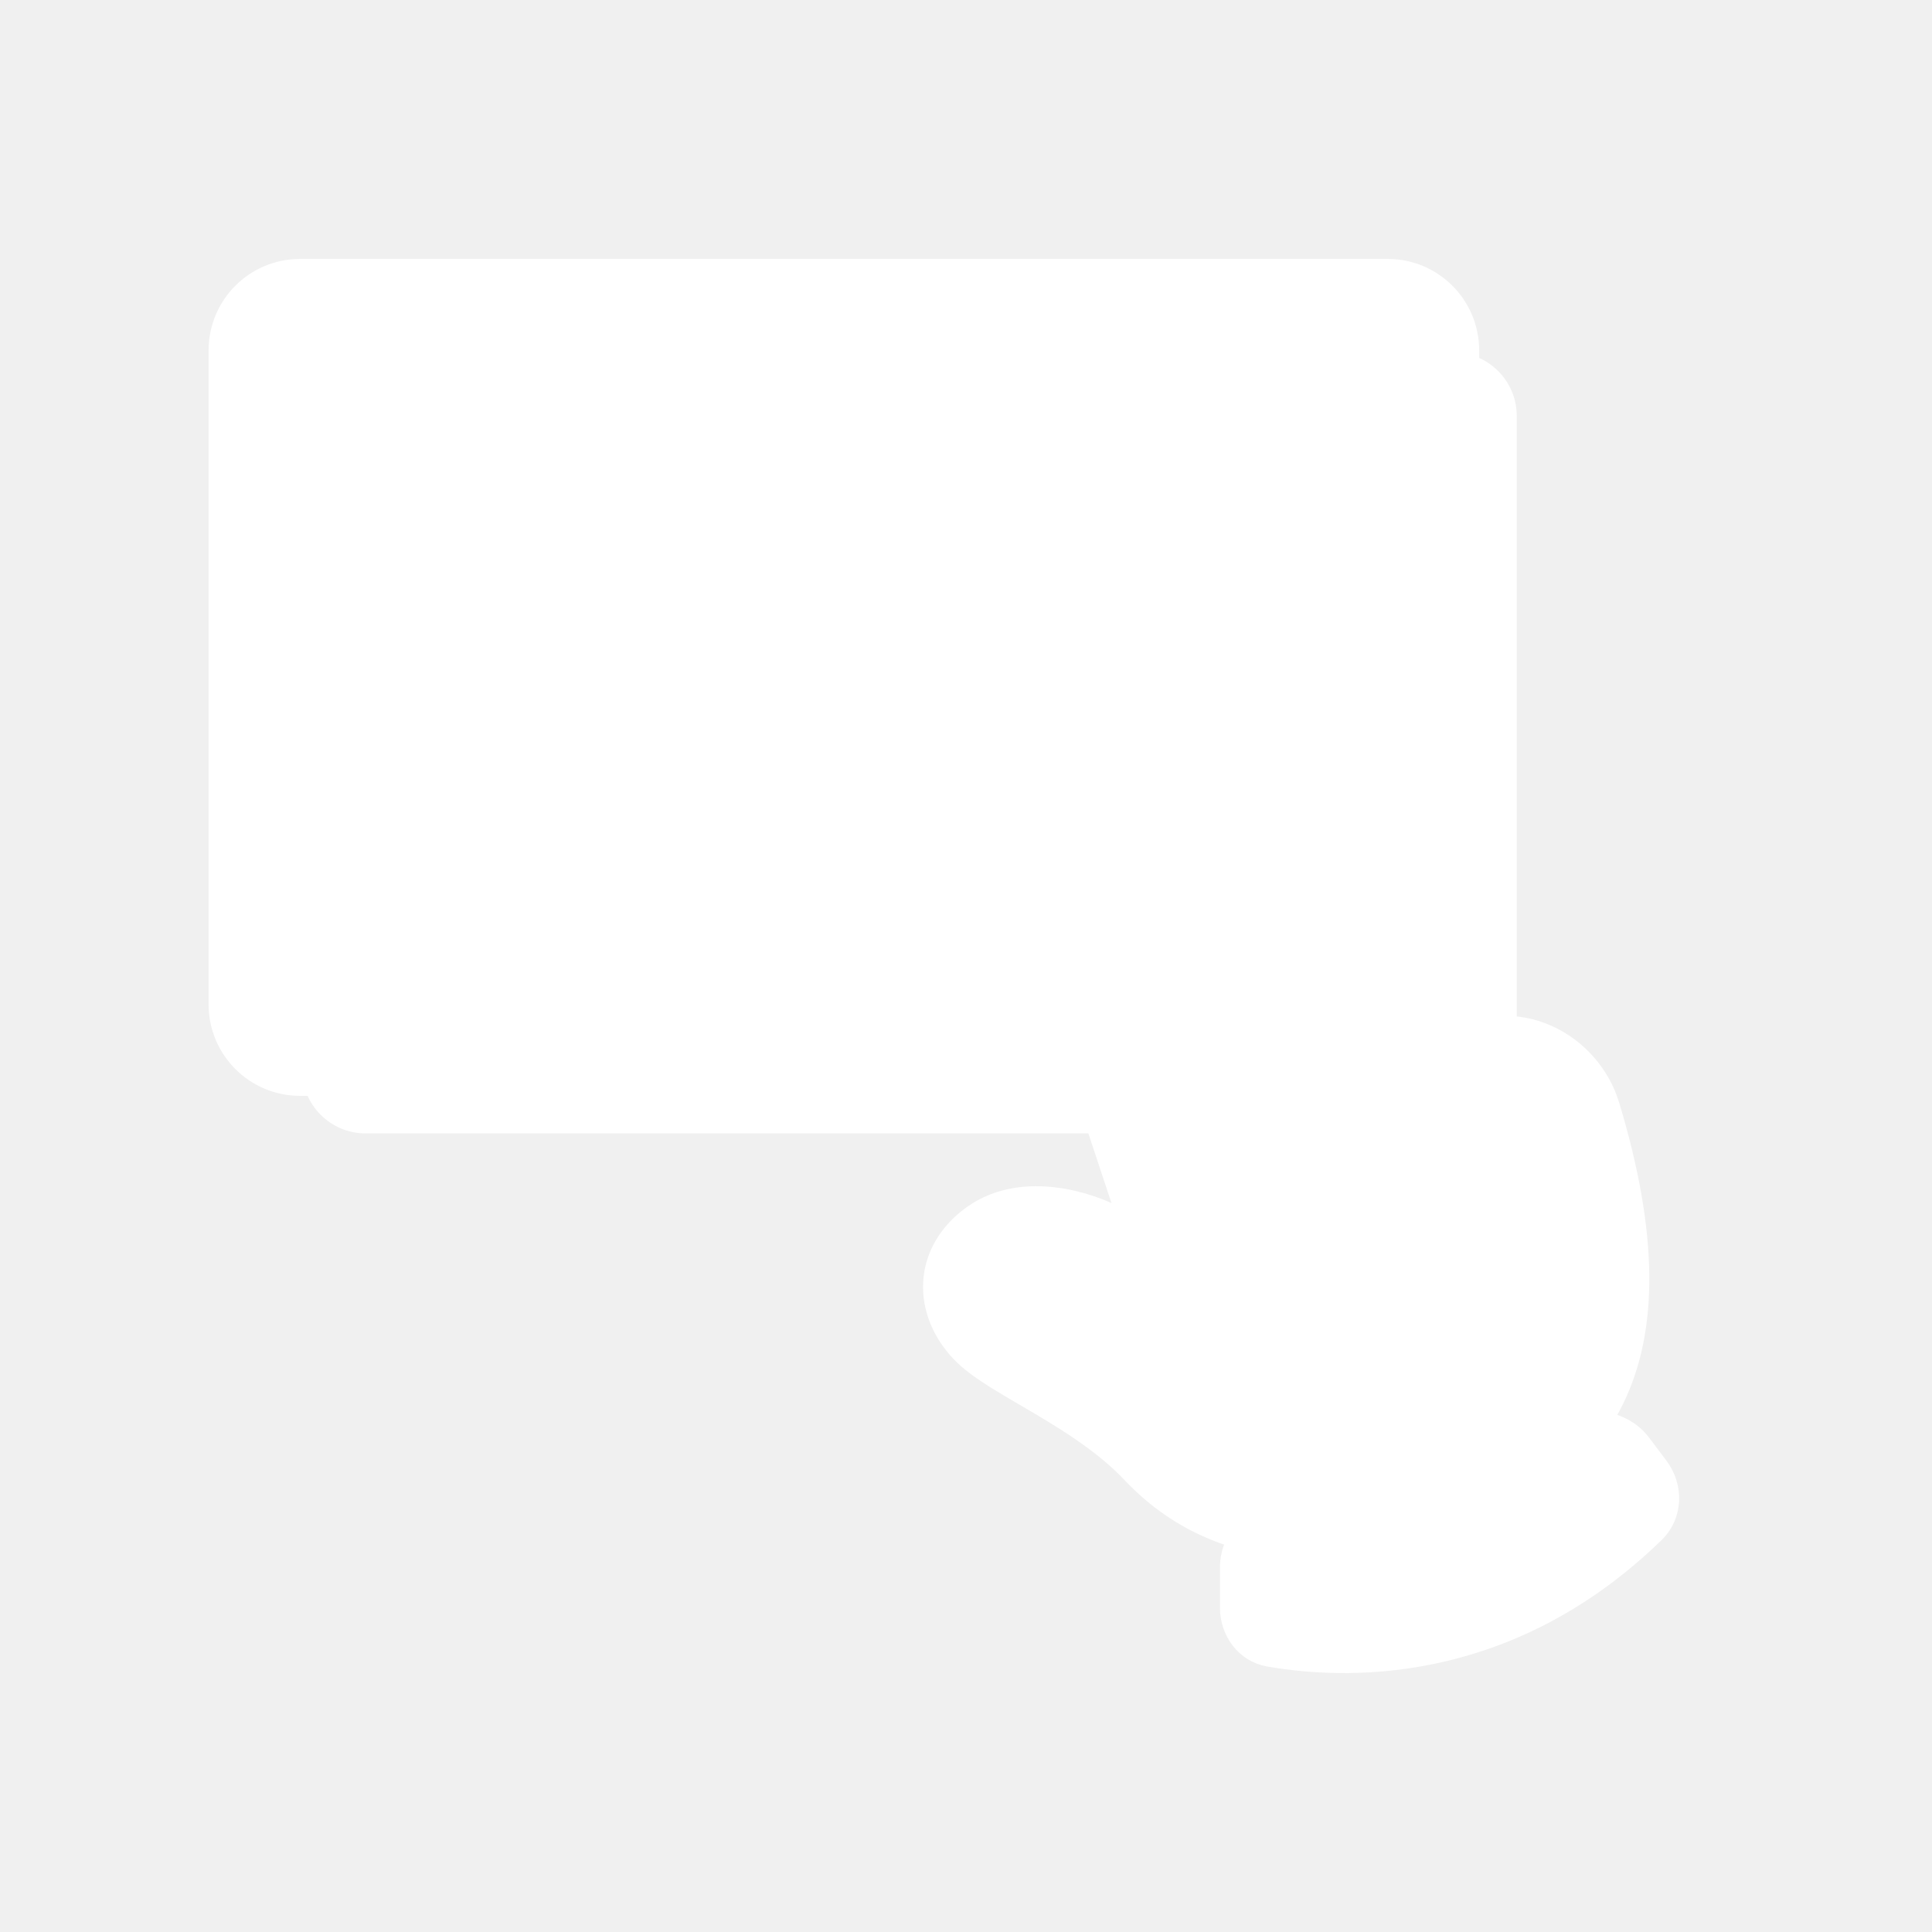
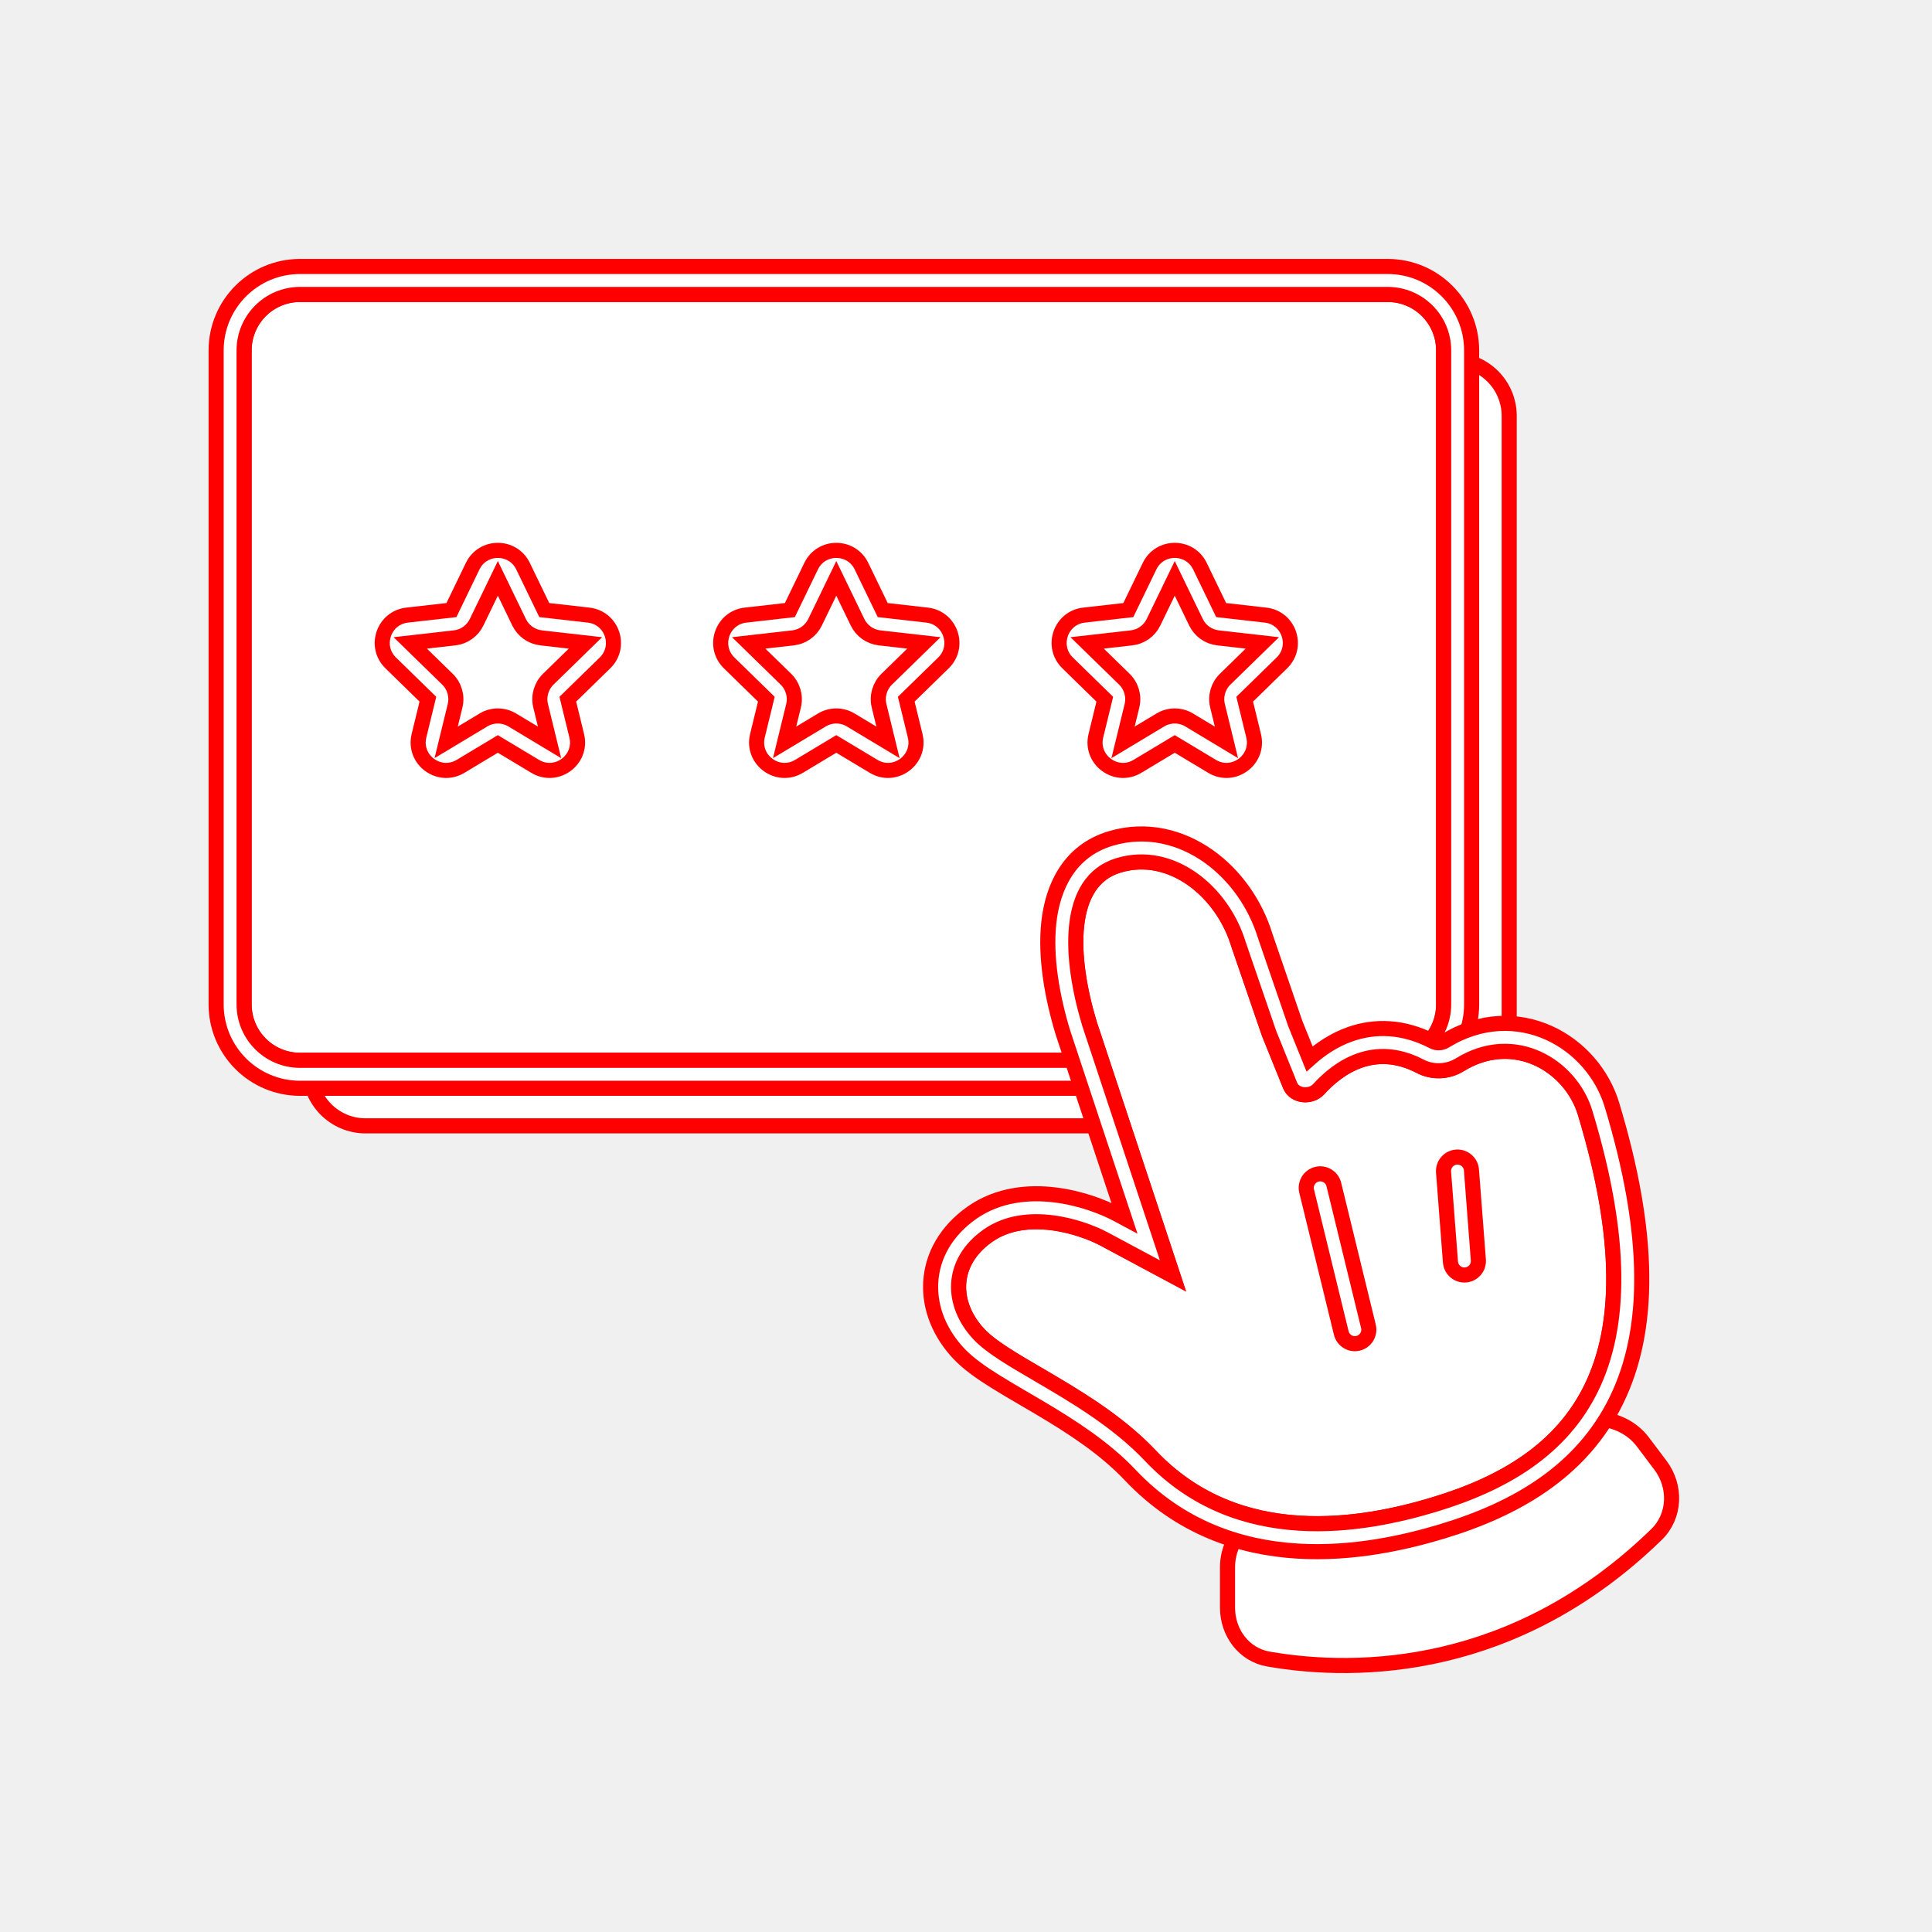
- <svg xmlns="http://www.w3.org/2000/svg" viewBox="0 0 128 128" fill="none" stroke="#ffffff">
+ <svg xmlns="http://www.w3.org/2000/svg" viewBox="0 0 128 128" fill="none" stroke="#ff0000">
  <g id="SVGRepo_bgCarrier" stroke-width="0" />
  <g id="SVGRepo_tracerCarrier" stroke-linecap="round" stroke-linejoin="round" />
  <g id="SVGRepo_iconCarrier">
    <path d="M20.514 27.557C20.514 25.51 22.174 23.851 24.221 23.851H96.282C98.329 23.851 99.988 25.51 99.988 27.557V70.885C99.988 72.932 98.329 74.591 96.282 74.591H24.221C22.174 74.591 20.514 72.932 20.514 70.885V27.557Z" fill="#ffffff" />
    <path d="M16.172 23.215C16.172 21.168 17.831 19.508 19.878 19.508H91.939C93.986 19.508 95.646 21.168 95.646 23.215V66.543C95.646 68.59 93.986 70.249 91.939 70.249H19.878C17.831 70.249 16.172 68.59 16.172 66.543V23.215Z" fill="white" />
    <path fill-rule="evenodd" clip-rule="evenodd" d="M19.878 17.655H91.939C95.01 17.655 97.499 20.144 97.499 23.215V66.543C97.499 69.613 95.01 72.102 91.939 72.102H19.878C16.808 72.102 14.319 69.613 14.319 66.543V23.215C14.319 20.144 16.808 17.655 19.878 17.655ZM19.878 19.508C17.831 19.508 16.172 21.168 16.172 23.215V66.543C16.172 68.59 17.831 70.249 19.878 70.249H91.939C93.986 70.249 95.646 68.59 95.646 66.543V23.215C95.646 21.168 93.986 19.508 91.939 19.508H19.878Z" fill="#ffffff" />
    <path fill-rule="evenodd" clip-rule="evenodd" d="M31.316 37.51C31.991 36.116 33.977 36.116 34.652 37.51L36.06 40.419L38.997 40.753C40.55 40.929 41.201 42.829 40.082 43.92L37.619 46.324L38.209 48.745C38.599 50.344 36.866 51.62 35.455 50.772L32.984 49.288L30.513 50.772C29.102 51.62 27.369 50.344 27.759 48.745L28.349 46.324L25.886 43.92C24.767 42.829 25.418 40.929 26.971 40.753L29.908 40.419L31.316 37.51ZM34.392 41.227L32.984 38.318L31.576 41.227C31.299 41.799 30.749 42.189 30.117 42.261L27.18 42.594L29.643 44.997C30.112 45.455 30.305 46.126 30.15 46.763L29.559 49.184L32.03 47.7C32.617 47.347 33.351 47.347 33.938 47.7L36.409 49.184L35.819 46.763C35.663 46.126 35.856 45.455 36.325 44.997L38.788 42.594L35.851 42.261C35.219 42.189 34.669 41.799 34.392 41.227Z" fill="#ffffff" />
    <path fill-rule="evenodd" clip-rule="evenodd" d="M53.739 37.51C54.414 36.116 56.4 36.116 57.075 37.51L58.483 40.419L61.42 40.753C62.973 40.929 63.624 42.829 62.505 43.92L60.042 46.324L60.632 48.745C61.022 50.344 59.289 51.62 57.878 50.772L55.407 49.288L52.936 50.772C51.525 51.62 49.792 50.344 50.182 48.745L50.772 46.324L48.309 43.92C47.19 42.829 47.841 40.929 49.394 40.753L52.331 40.419L53.739 37.51ZM56.815 41.227L55.407 38.318L53.999 41.227C53.722 41.799 53.172 42.189 52.54 42.261L49.603 42.594L52.066 44.997C52.535 45.455 52.728 46.126 52.573 46.763L51.982 49.184L54.453 47.7C55.04 47.347 55.774 47.347 56.361 47.7L58.832 49.184L58.242 46.763C58.086 46.126 58.279 45.455 58.748 44.997L61.211 42.594L58.274 42.261C57.642 42.189 57.092 41.799 56.815 41.227Z" fill="#ffffff" />
    <path fill-rule="evenodd" clip-rule="evenodd" d="M76.162 37.51C76.837 36.116 78.823 36.116 79.498 37.51L80.906 40.419L83.843 40.753C85.396 40.929 86.047 42.829 84.928 43.92L82.465 46.324L83.055 48.745C83.445 50.344 81.712 51.62 80.301 50.772L77.83 49.288L75.359 50.772C73.948 51.62 72.215 50.344 72.605 48.745L73.195 46.324L70.732 43.92C69.613 42.829 70.264 40.929 71.817 40.753L74.754 40.419L76.162 37.51ZM79.238 41.227L77.83 38.318L76.422 41.227C76.145 41.799 75.595 42.189 74.963 42.261L72.026 42.594L74.489 44.997C74.958 45.455 75.151 46.126 74.996 46.763L74.405 49.184L76.876 47.7C77.463 47.347 78.197 47.347 78.784 47.7L81.255 49.184L80.665 46.763C80.509 46.126 80.702 45.455 81.171 44.997L83.634 42.594L80.697 42.261C80.066 42.189 79.515 41.799 79.238 41.227Z" fill="#ffffff" />
    <path d="M81.327 106.517V103.831C81.327 101.548 83.379 99.827 85.661 99.882C93.09 100.059 98.891 97.5 102.559 94.911C104.512 93.534 107.416 93.636 108.854 95.544L110.006 97.074C111.062 98.475 111.004 100.441 109.747 101.665C100.438 110.727 90.052 110.966 84.03 109.916C82.408 109.633 81.327 108.164 81.327 106.517Z" fill="#ffffff" />
    <path d="M76.221 96.448C82.072 102.638 90.362 101.09 95.031 99.679C104.368 96.856 110.101 90.538 105.021 73.731C104.074 70.598 100.326 68.313 96.709 70.546C95.924 71.031 94.913 71.073 94.095 70.646C91.028 69.049 88.677 70.723 87.368 72.158C86.841 72.736 85.767 72.639 85.474 71.914L84.079 68.462L82.057 62.571C80.999 59.069 77.606 56.273 74.104 57.332C70.603 58.39 70.847 63.412 72.181 67.825L77.714 84.532L73.154 82.089C71.634 81.274 67.965 80.091 65.445 81.871C62.927 83.652 63.002 86.431 64.875 88.413C66.748 90.394 72.475 92.484 76.221 96.448Z" fill="white" />
    <path fill-rule="evenodd" clip-rule="evenodd" d="M74.03 80.455L74.494 80.704L70.421 68.408C70.416 68.392 70.411 68.377 70.407 68.361C69.706 66.043 69.239 63.411 69.487 61.121C69.737 58.81 70.808 56.392 73.568 55.558C75.965 54.834 78.274 55.459 80.068 56.729C81.831 57.978 83.174 59.891 83.82 62L85.816 67.814L86.761 70.153C87.466 69.523 88.368 68.899 89.459 68.516C91.067 67.952 92.954 67.962 94.951 69.003C95.184 69.124 95.5 69.115 95.735 68.97C98.082 67.521 100.576 67.507 102.631 68.439C104.629 69.345 106.168 71.121 106.794 73.194C109.392 81.79 109.361 88.118 107.098 92.761C104.811 97.454 100.473 99.97 95.567 101.453C90.861 102.875 81.536 104.77 74.874 97.721C73.192 95.941 71.019 94.537 68.9 93.281C68.56 93.079 68.214 92.877 67.871 92.677C67.187 92.277 66.516 91.885 65.929 91.518C65.056 90.973 64.172 90.366 63.529 89.686C62.311 88.397 61.569 86.73 61.663 84.968C61.758 83.167 62.714 81.533 64.376 80.358C66.154 79.101 68.23 78.962 69.901 79.168C71.581 79.374 73.096 79.955 74.03 80.455ZM84.079 68.462L85.474 71.914C85.767 72.639 86.841 72.736 87.368 72.158C88.677 70.723 91.028 69.049 94.095 70.646C94.913 71.073 95.924 71.031 96.709 70.547C100.326 68.313 104.074 70.598 105.021 73.731C110.101 90.538 104.368 96.856 95.031 99.679C90.362 101.09 82.072 102.638 76.221 96.448C74.026 94.126 71.152 92.447 68.772 91.056C67.088 90.073 65.651 89.233 64.875 88.413C63.002 86.431 62.927 83.652 65.445 81.871C67.965 80.091 71.634 81.274 73.154 82.089L77.714 84.532L72.181 67.825C70.847 63.412 70.603 58.39 74.104 57.332C77.606 56.274 80.999 59.069 82.057 62.571L84.079 68.462Z" fill="#ffffff" />
    <path fill-rule="evenodd" clip-rule="evenodd" d="M87.25 77.796C87.747 77.675 88.248 77.98 88.37 78.477L90.662 87.876C90.783 88.373 90.478 88.874 89.981 88.996C89.484 89.117 88.983 88.812 88.862 88.315L86.569 78.916C86.448 78.419 86.752 77.917 87.25 77.796Z" fill="#ffffff" />
    <path fill-rule="evenodd" clip-rule="evenodd" d="M96.492 76.662C97.002 76.622 97.448 77.004 97.487 77.514L97.945 83.475C97.984 83.985 97.603 84.43 97.093 84.47C96.582 84.509 96.137 84.127 96.097 83.617L95.639 77.656C95.6 77.146 95.982 76.701 96.492 76.662Z" fill="#ffffff" />
  </g>
</svg>
